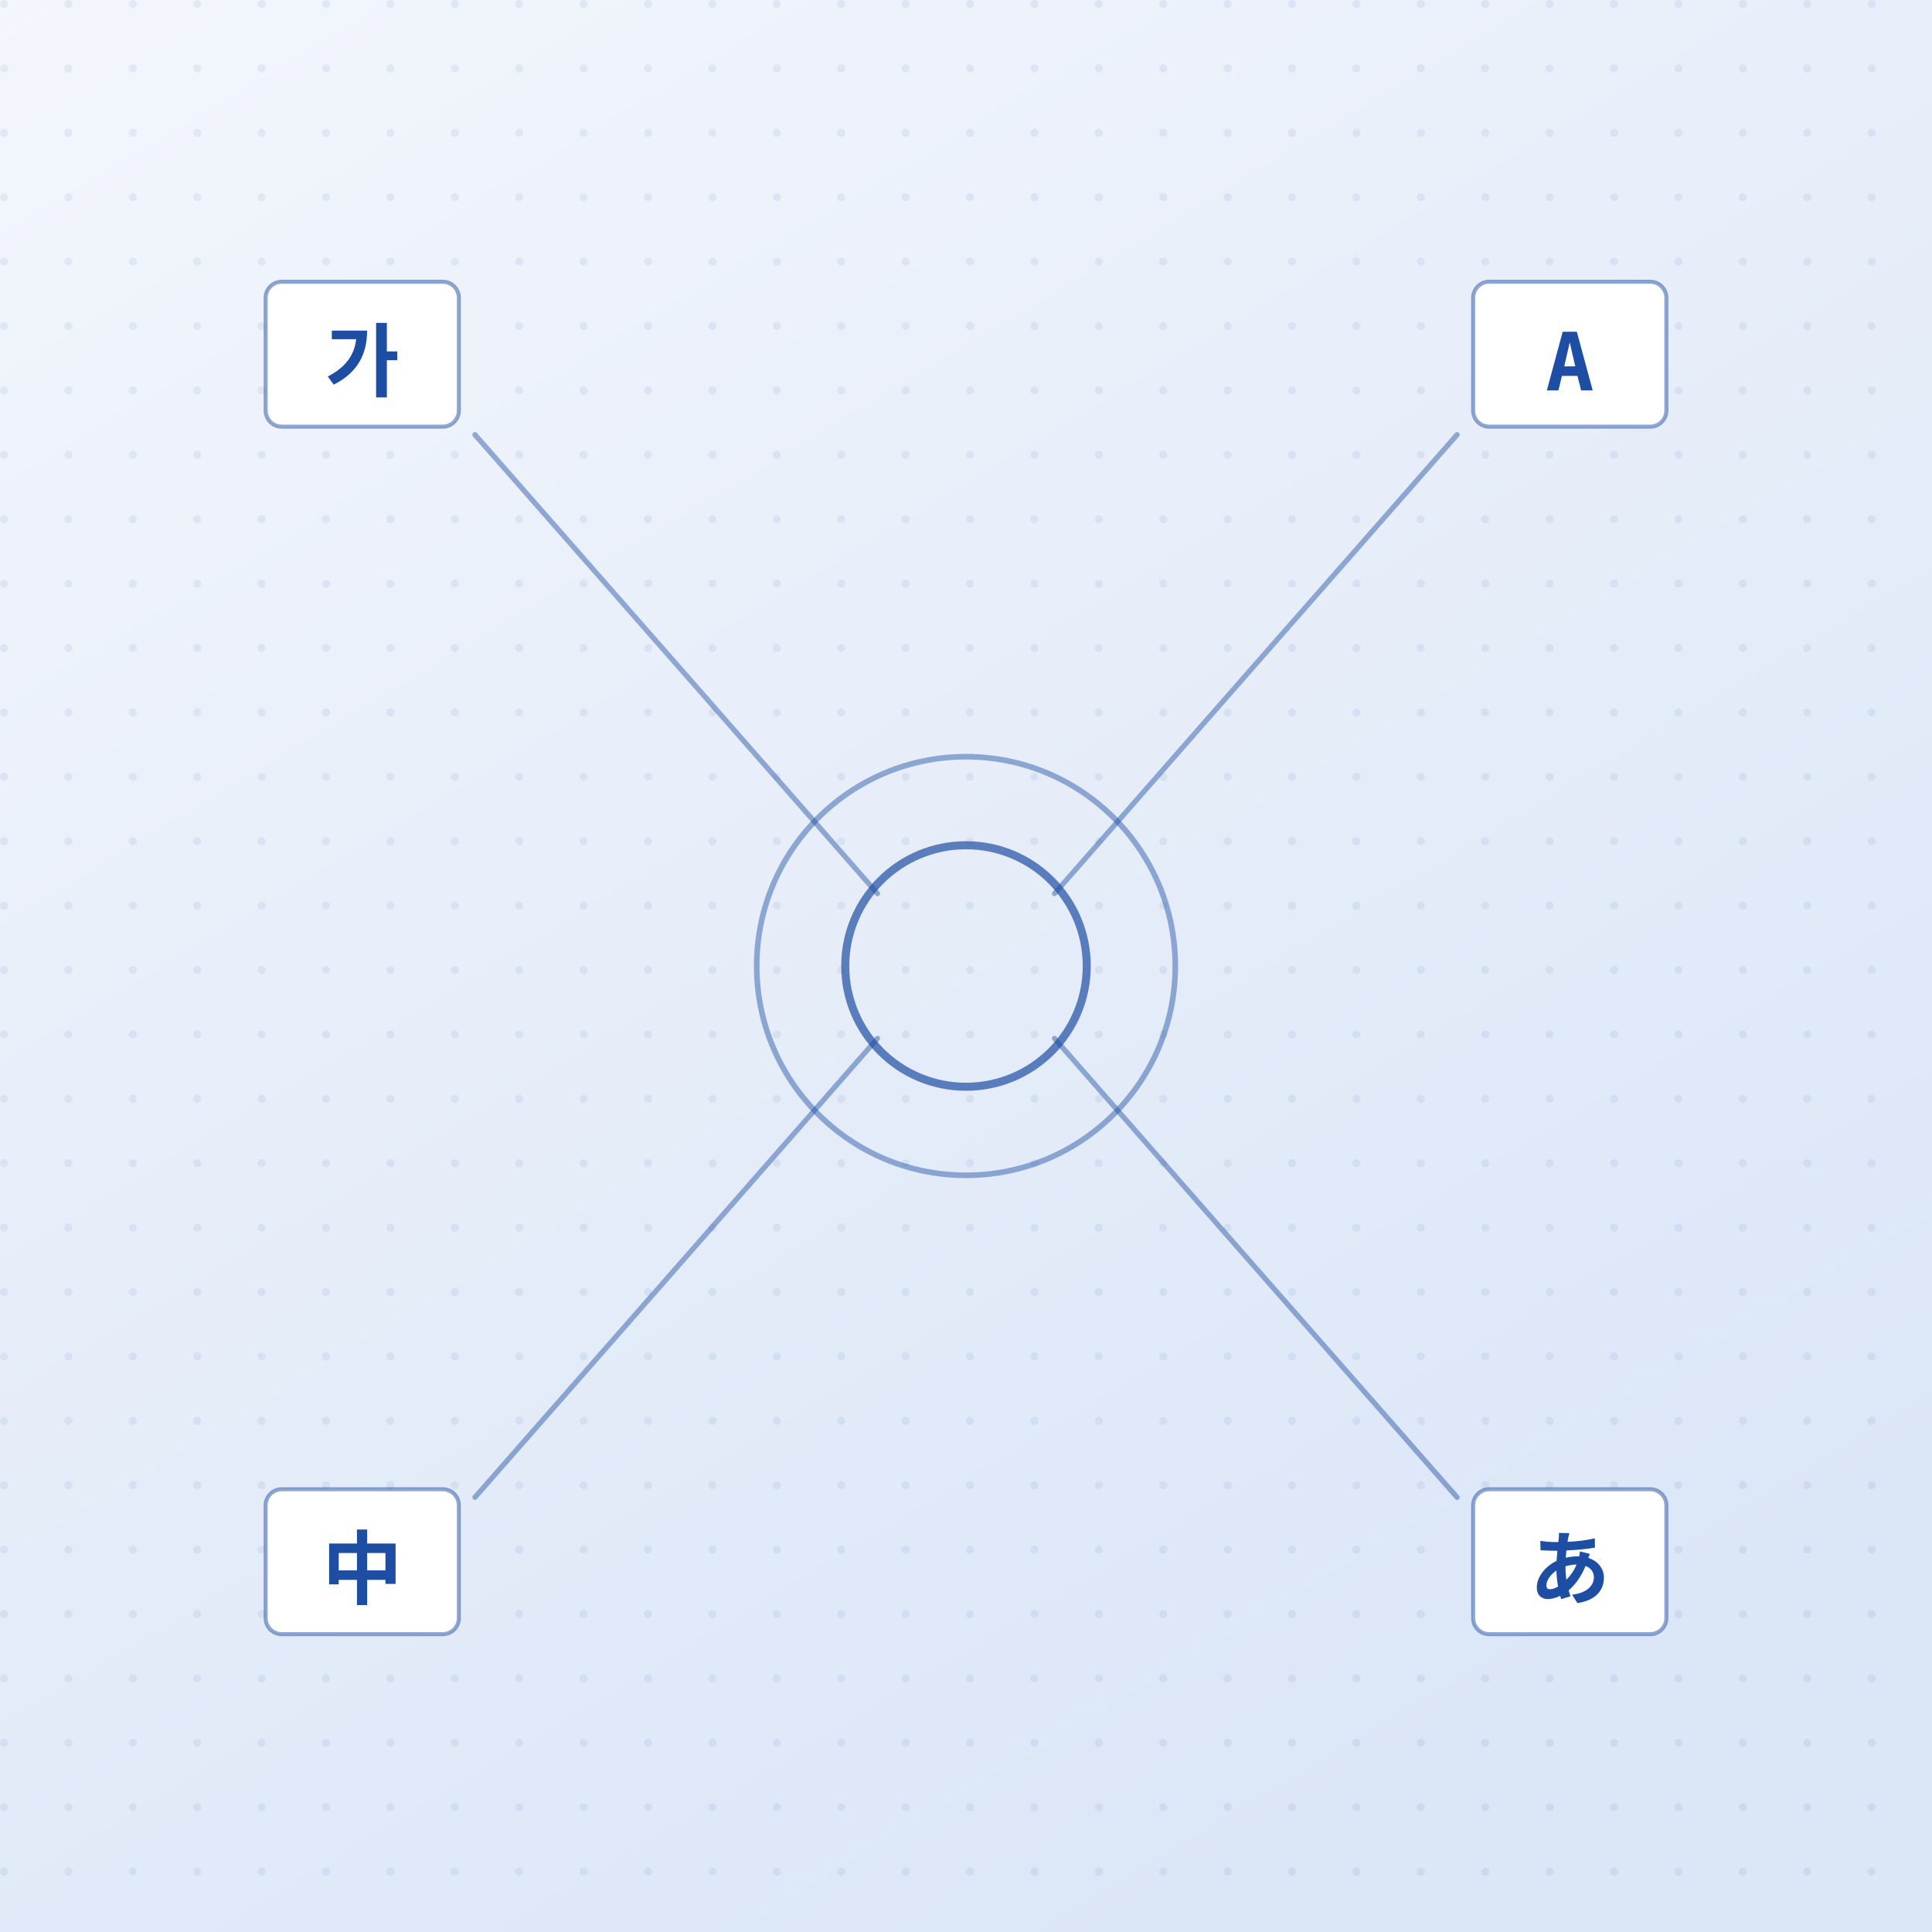
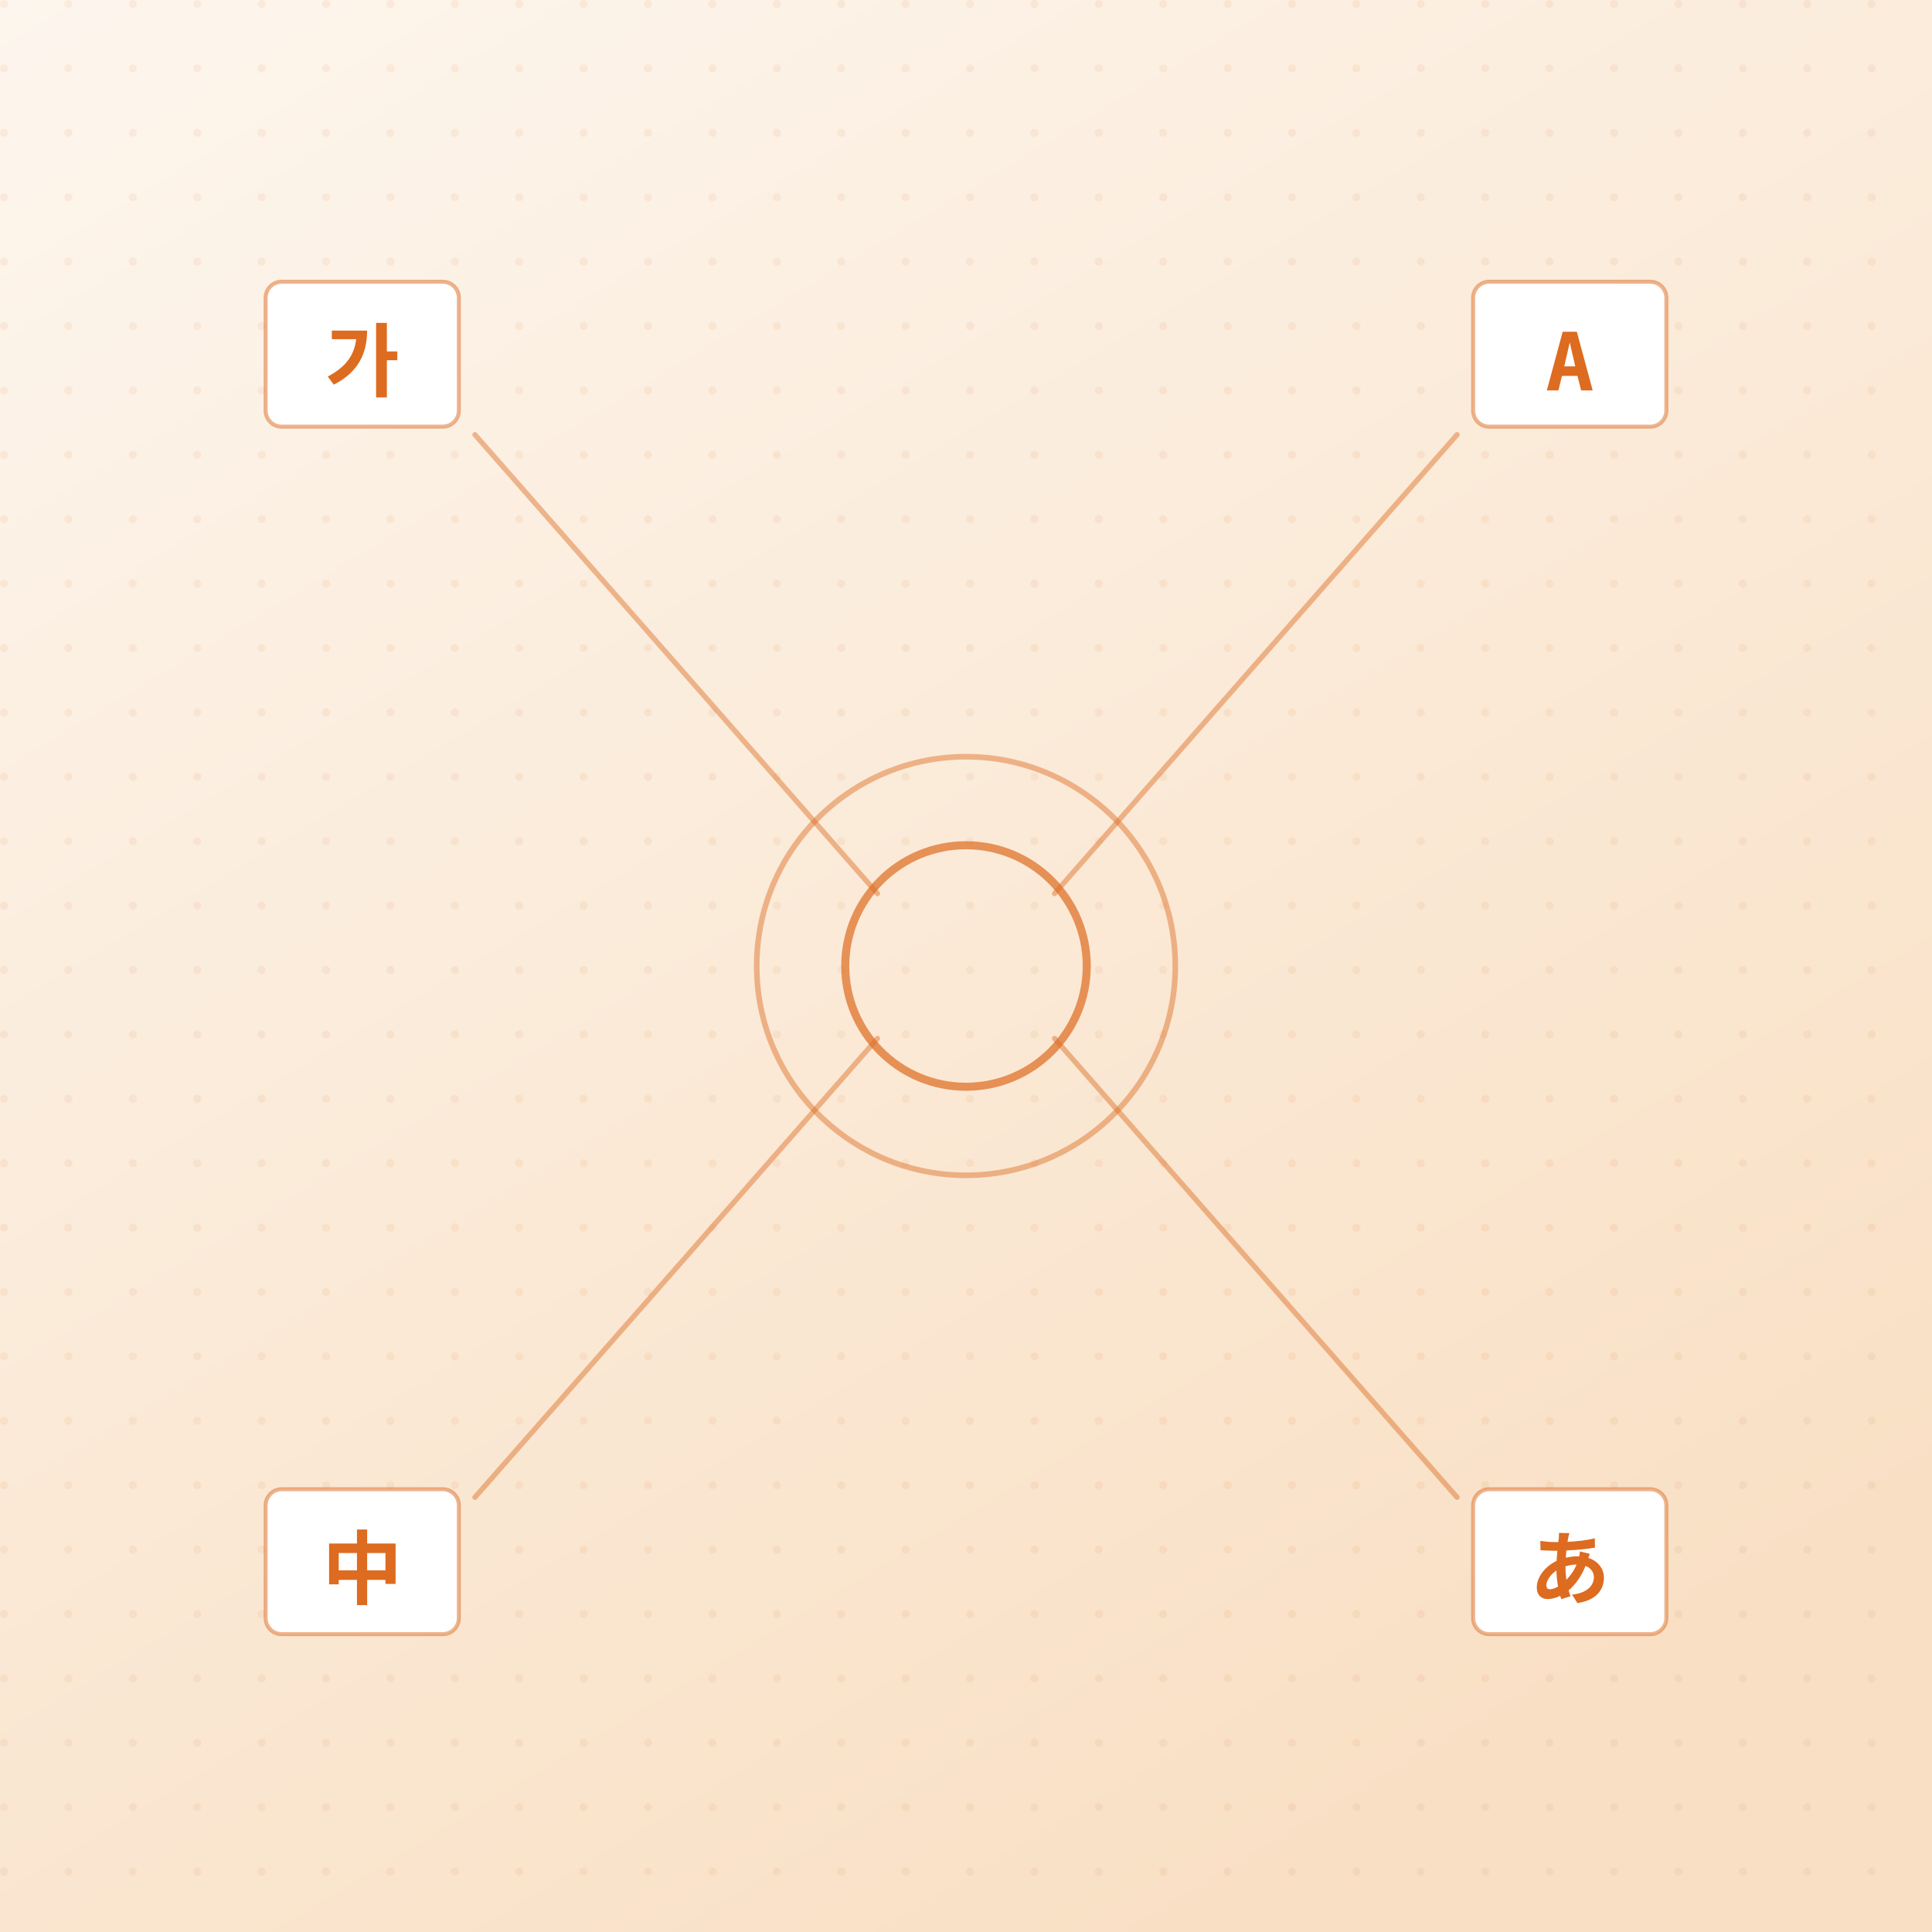
<svg xmlns="http://www.w3.org/2000/svg" viewBox="0 0 480 480" preserveAspectRatio="xMidYMid slice">
  <defs>
    <linearGradient id="mrgpbg" x1="0" y1="0" x2="0.6" y2="1">
-       <stop offset="0" stop-color="#f3f6fc" />
-       <stop offset="1" stop-color="#dbe6f7" />
+       <stop offset="0" stop-color="#fdf6ee" />
+       <stop offset="1" stop-color="#f9e0c5" />
    </linearGradient>
    <pattern id="mrgpdots" width="16" height="16" patternUnits="userSpaceOnUse">
-       <circle cx="1" cy="1" r="1" fill="#1e4ea3" fill-opacity="0.08" />
+       <circle cx="1" cy="1" r="1" fill="#dd6b20" fill-opacity="0.08" />
    </pattern>
  </defs>
  <rect width="480" height="480" fill="url(#mrgpbg)" />
  <rect width="480" height="480" fill="url(#mrgpdots)" />
-   <g font-family="JetBrains Mono, monospace" font-weight="600" fill="#1e4ea3">
+   <g font-family="JetBrains Mono, monospace" font-weight="600" fill="#dd6b20">
    <g transform="translate(90, 90)">
-       <rect x="-24" y="-20" width="48" height="36" rx="4" fill="#ffffff" stroke="#1e4ea3" stroke-opacity="0.5" />
+       <rect x="-24" y="-20" width="48" height="36" rx="4" fill="#ffffff" stroke="#dd6b20" stroke-opacity="0.5" />
      <text x="0" y="7" text-anchor="middle" font-size="20">가</text>
    </g>
    <g transform="translate(390, 90)">
-       <rect x="-24" y="-20" width="48" height="36" rx="4" fill="#ffffff" stroke="#1e4ea3" stroke-opacity="0.5" />
+       <rect x="-24" y="-20" width="48" height="36" rx="4" fill="#ffffff" stroke="#dd6b20" stroke-opacity="0.5" />
      <text x="0" y="7" text-anchor="middle" font-size="20">A</text>
    </g>
    <g transform="translate(90, 390)">
-       <rect x="-24" y="-20" width="48" height="36" rx="4" fill="#ffffff" stroke="#1e4ea3" stroke-opacity="0.5" />
+       <rect x="-24" y="-20" width="48" height="36" rx="4" fill="#ffffff" stroke="#dd6b20" stroke-opacity="0.5" />
      <text x="0" y="7" text-anchor="middle" font-size="20">中</text>
    </g>
    <g transform="translate(390, 390)">
-       <rect x="-24" y="-20" width="48" height="36" rx="4" fill="#ffffff" stroke="#1e4ea3" stroke-opacity="0.5" />
+       <rect x="-24" y="-20" width="48" height="36" rx="4" fill="#ffffff" stroke="#dd6b20" stroke-opacity="0.5" />
      <text x="0" y="7" text-anchor="middle" font-size="20">あ</text>
    </g>
  </g>
-   <g fill="none" stroke="#1e4ea3" stroke-width="1.3" stroke-opacity="0.45" stroke-linecap="round">
+   <g fill="none" stroke="#dd6b20" stroke-width="1.3" stroke-opacity="0.45" stroke-linecap="round">
    <path d="M 118 108 Q 190 190 218 222" />
    <path d="M 362 108 Q 290 190 262 222" />
    <path d="M 118 372 Q 190 290 218 258" />
    <path d="M 362 372 Q 290 290 262 258" />
  </g>
-   <g transform="translate(240, 240)" fill="none" stroke="#1e4ea3">
+   <g transform="translate(240, 240)" fill="none" stroke="#dd6b20">
    <circle r="52" stroke-opacity="0.45" stroke-width="1.4" />
    <circle r="30" stroke-opacity="0.7" stroke-width="2" />
  </g>
</svg>
